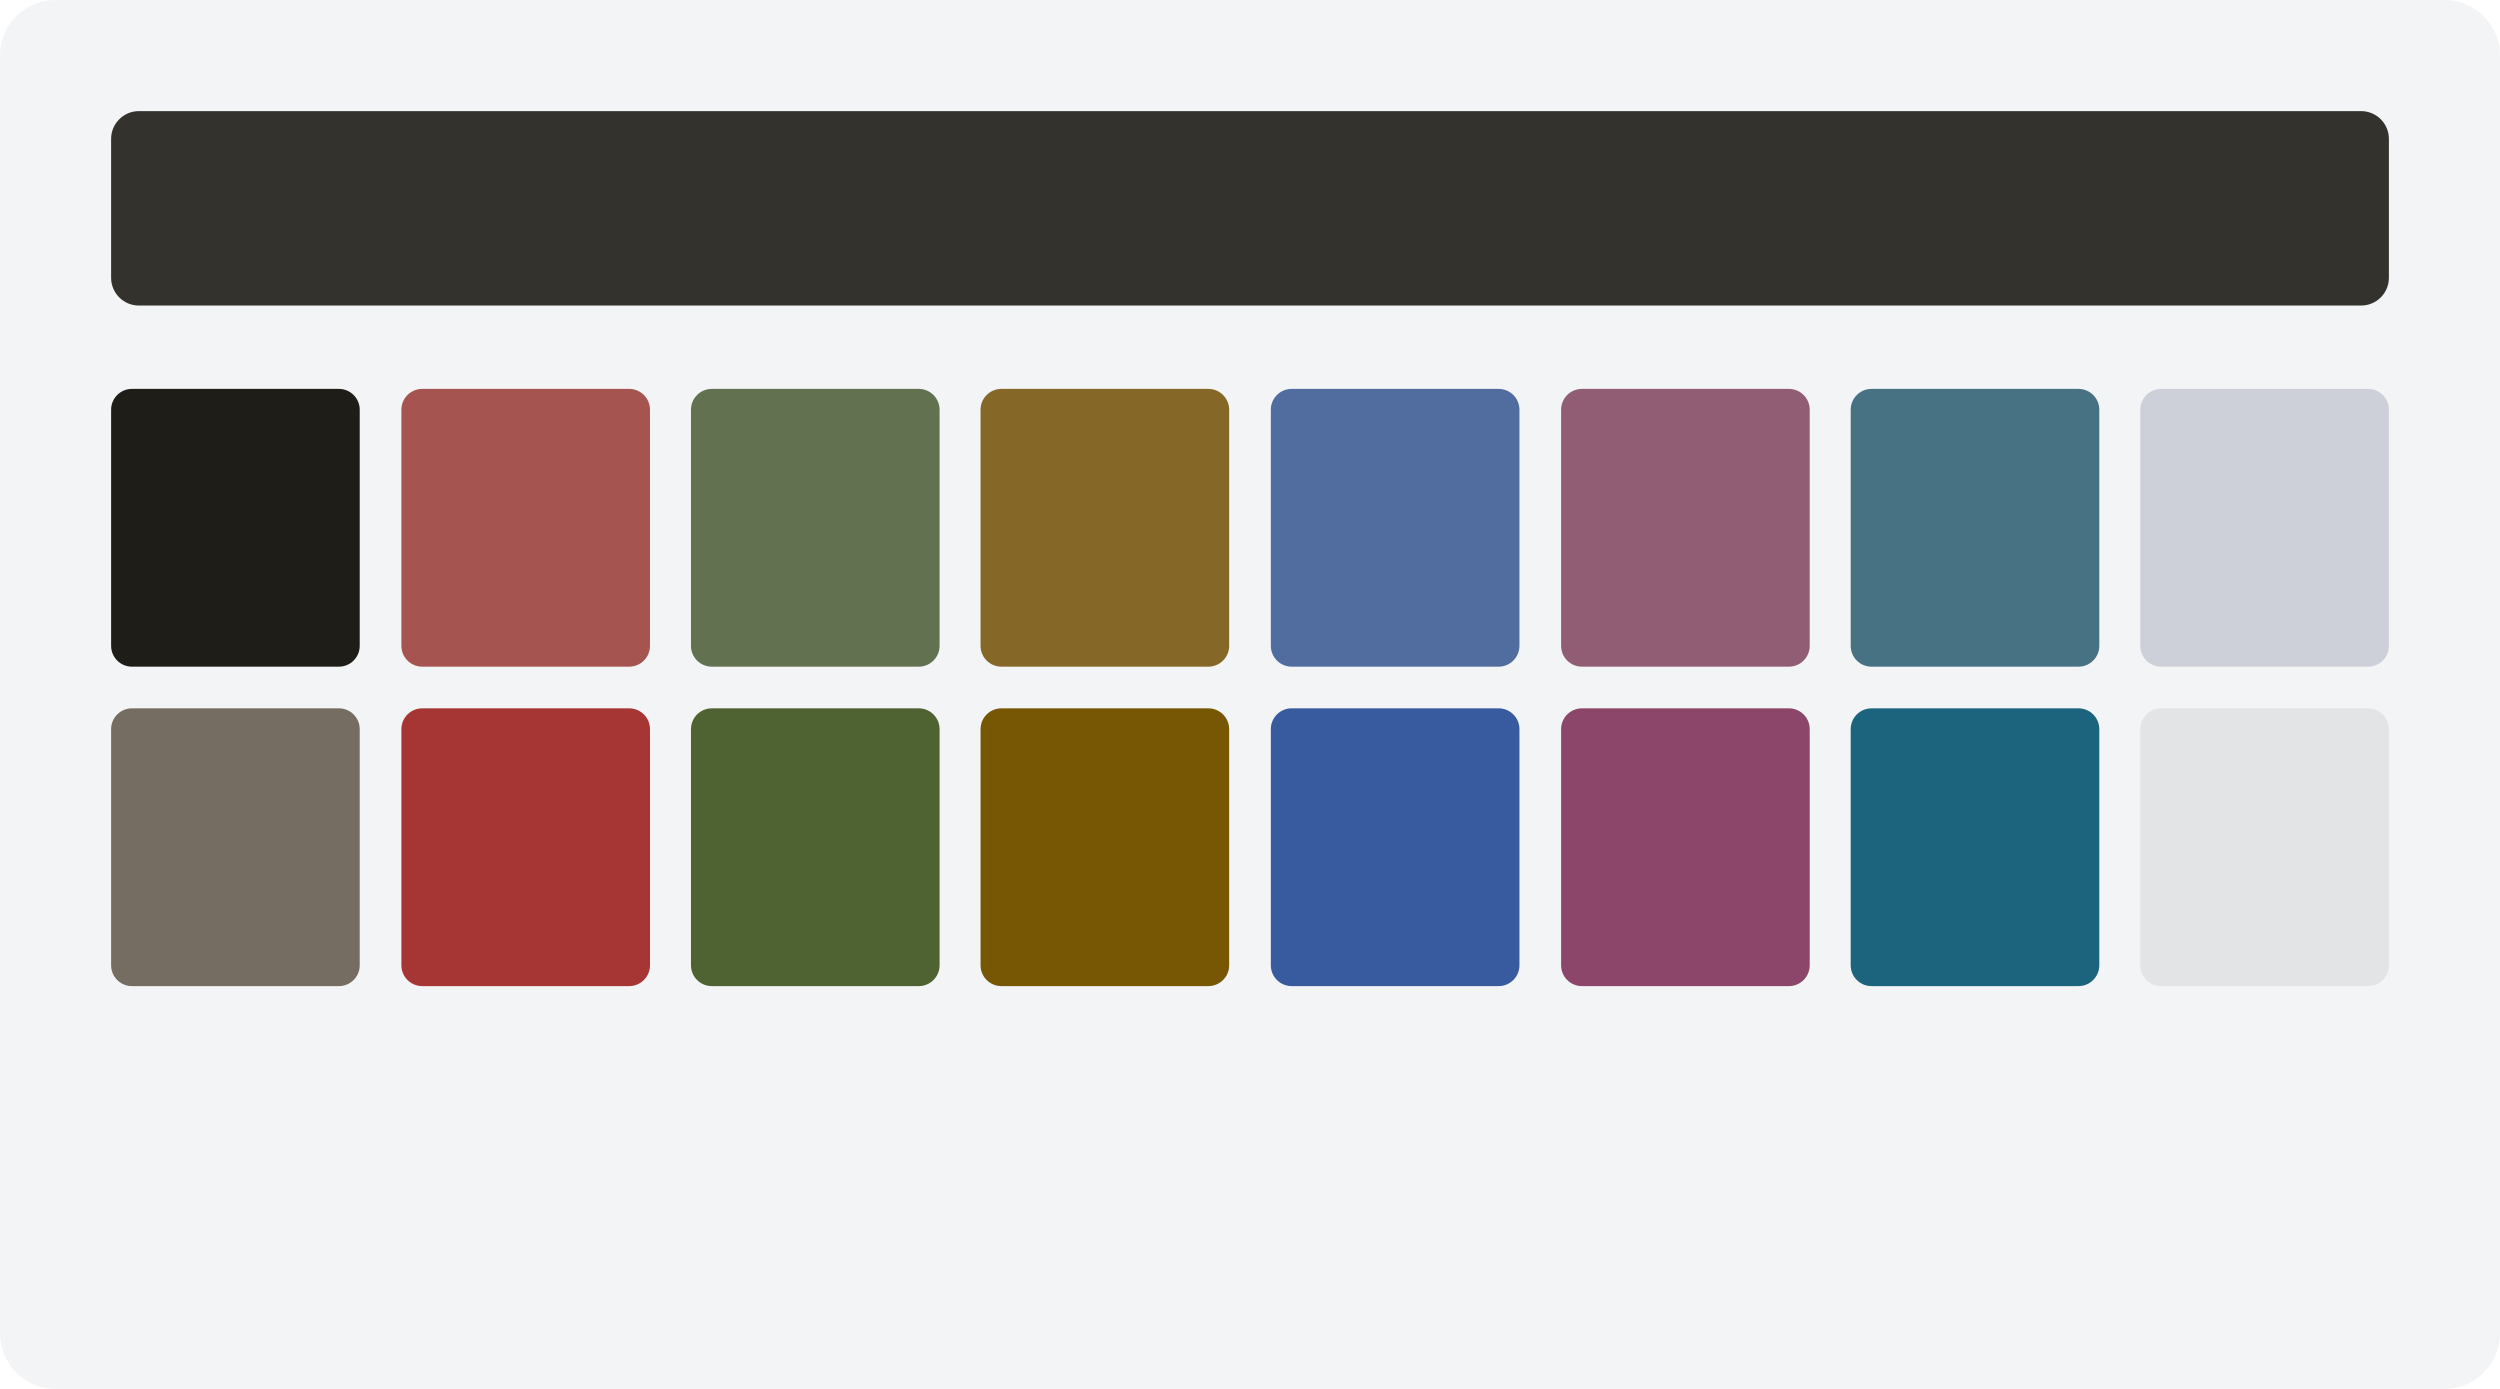
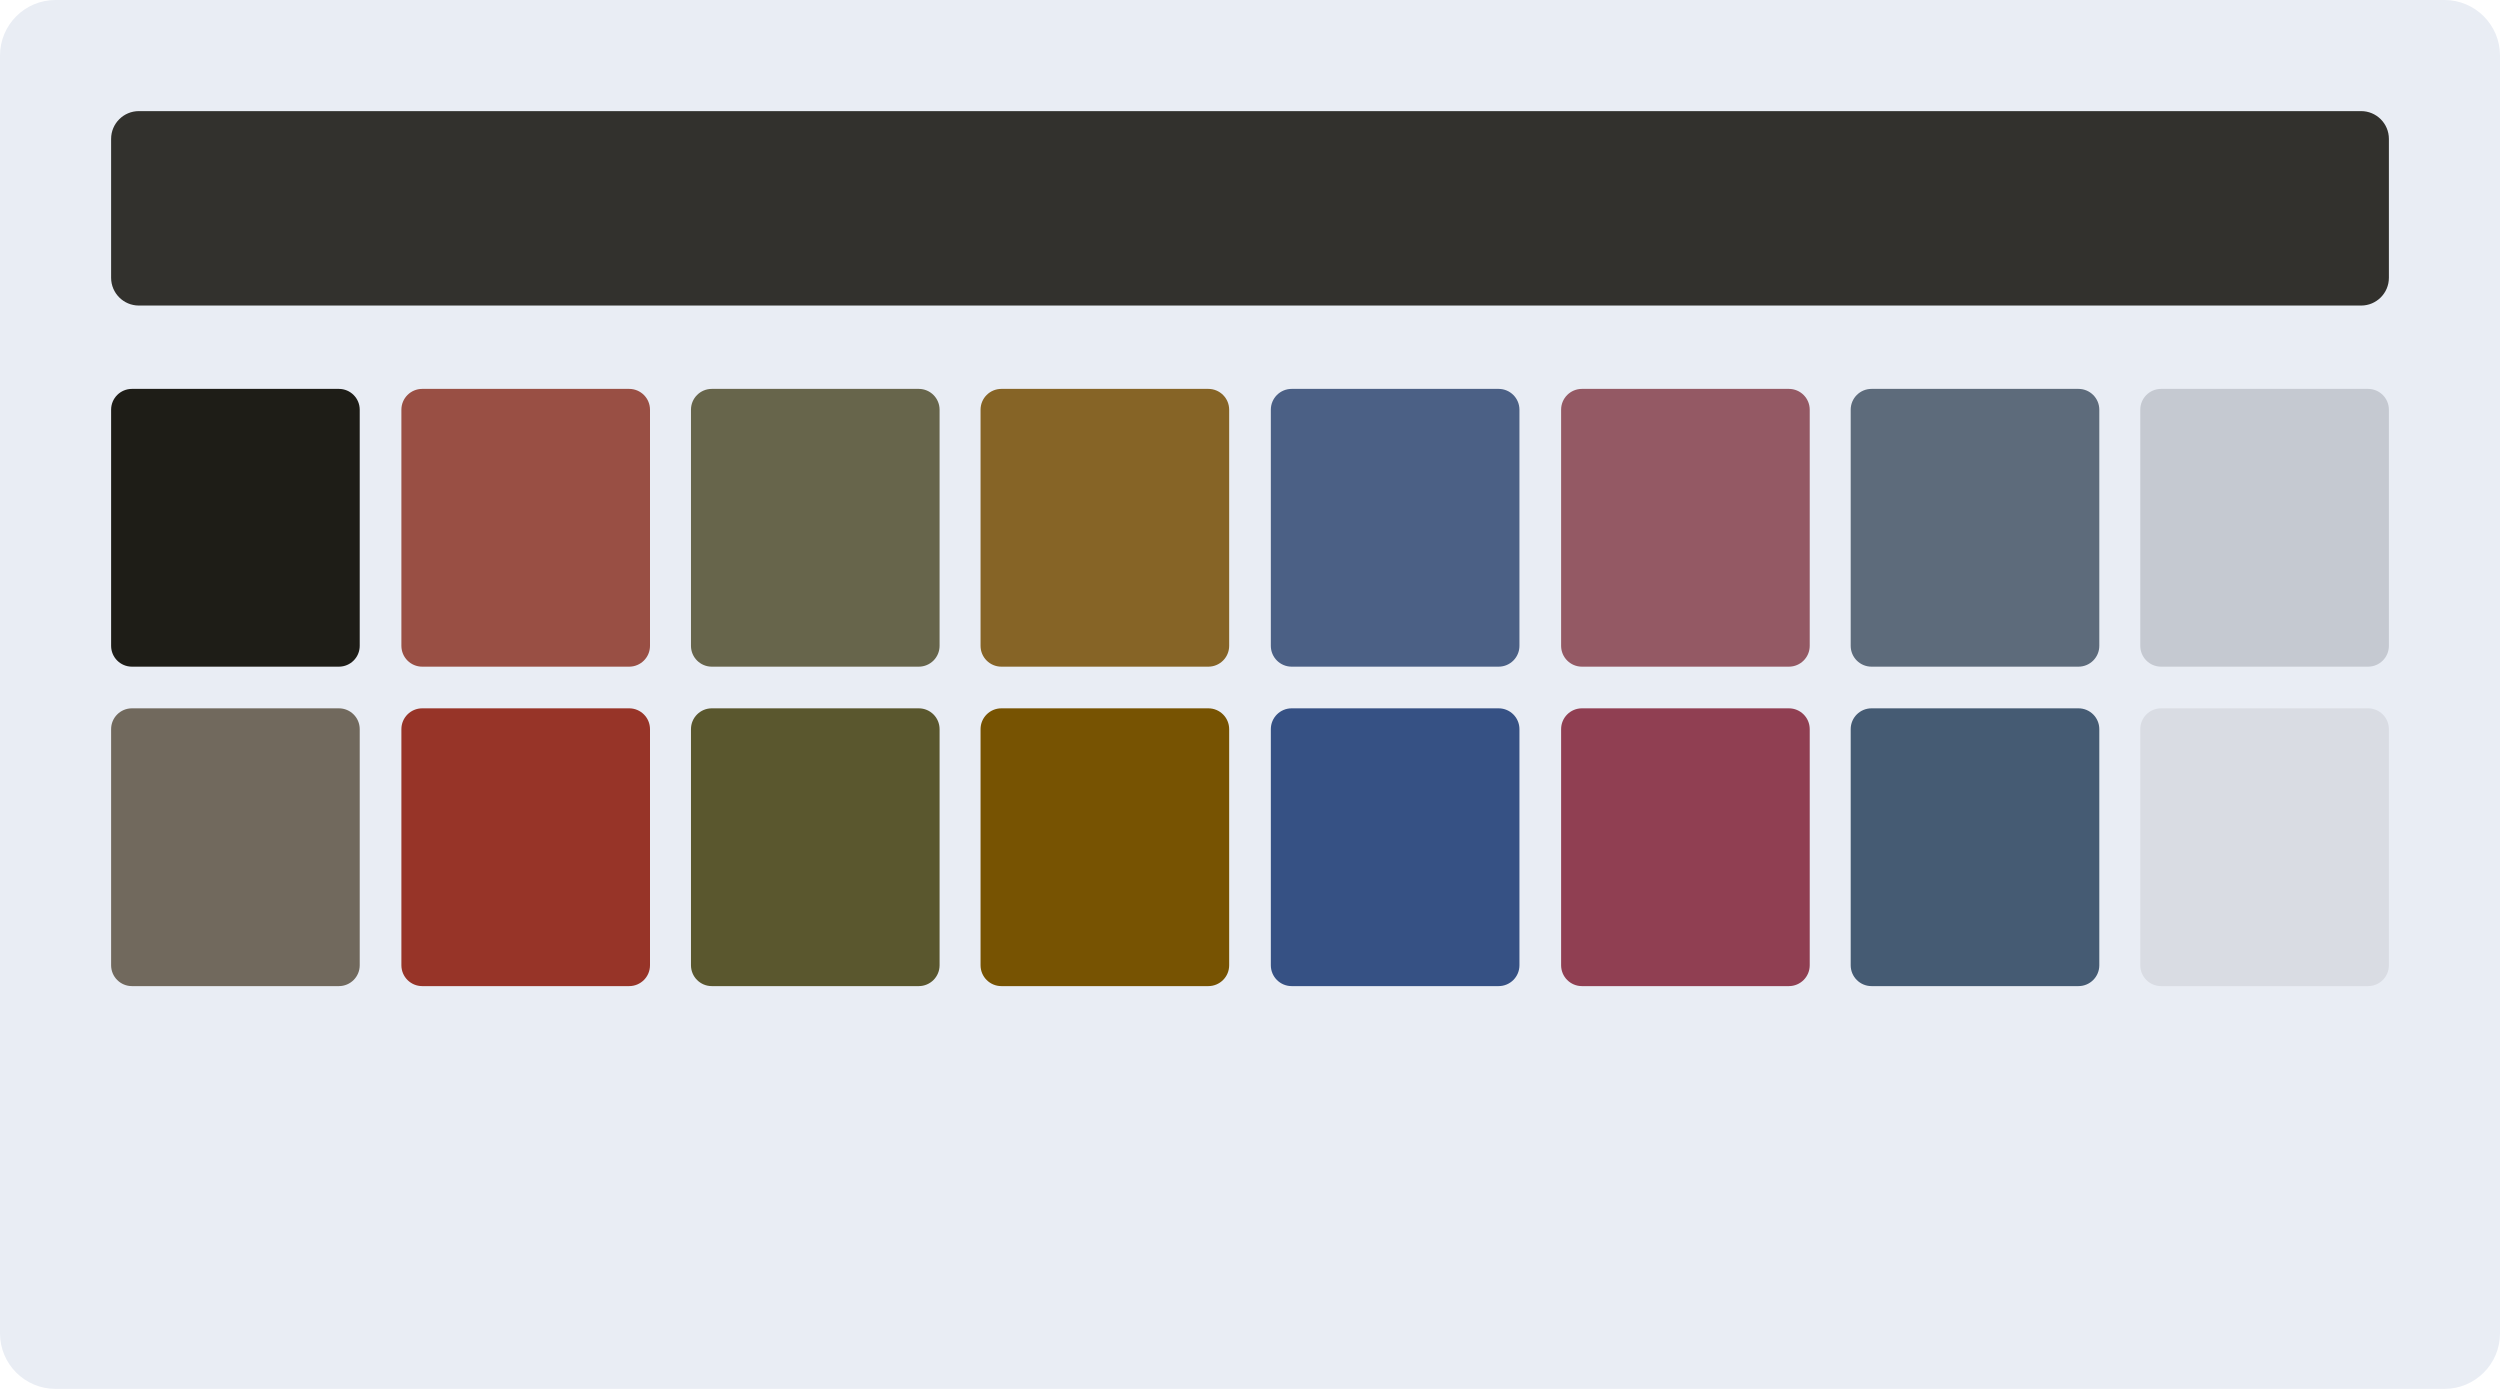
<svg xmlns="http://www.w3.org/2000/svg" width="360" height="200" viewBox="0 0 360 200">
-   <rect width="360" height="200" rx="8" fill="#f3f4f6" />
+   <rect width="360" height="200" rx="8" fill="#e9edf4" />
  <rect x="16" y="16" width="328" height="28" rx="4" fill="#1e1d17" opacity="0.9" />
  <rect x="16.0" y="56" width="35.8" height="40" rx="3" fill="#1e1d17" />
-   <rect x="57.8" y="56" width="35.8" height="40" rx="3" fill="#a6544f" />
-   <rect x="99.5" y="56" width="35.8" height="40" rx="3" fill="#62714f" />
-   <rect x="141.2" y="56" width="35.8" height="40" rx="3" fill="#856827" />
-   <rect x="183.0" y="56" width="35.8" height="40" rx="3" fill="#516c9e" />
-   <rect x="224.8" y="56" width="35.8" height="40" rx="3" fill="#905d75" />
-   <rect x="266.5" y="56" width="35.8" height="40" rx="3" fill="#477284" />
-   <rect x="308.2" y="56" width="35.8" height="40" rx="3" fill="#cdd0d8" />
-   <rect x="16.0" y="102" width="35.8" height="40" rx="3" fill="#756d61" />
-   <rect x="57.8" y="102" width="35.8" height="40" rx="3" fill="#a53634" />
-   <rect x="99.5" y="102" width="35.8" height="40" rx="3" fill="#4e6331" />
-   <rect x="141.2" y="102" width="35.8" height="40" rx="3" fill="#775704" />
-   <rect x="183.0" y="102" width="35.8" height="40" rx="3" fill="#385b9f" />
-   <rect x="224.8" y="102" width="35.8" height="40" rx="3" fill="#8b4669" />
-   <rect x="266.5" y="102" width="35.8" height="40" rx="3" fill="#1c647d" />
-   <rect x="308.2" y="102" width="35.8" height="40" rx="3" fill="#e3e4e6" />
+   <rect x="57.8" y="56" width="35.8" height="40" rx="3" fill="#994f44" />
+   <rect x="99.5" y="56" width="35.8" height="40" rx="3" fill="#67654b" />
+   <rect x="141.2" y="56" width="35.8" height="40" rx="3" fill="#866426" />
+   <rect x="183.0" y="56" width="35.8" height="40" rx="3" fill="#4b6085" />
+   <rect x="224.8" y="56" width="35.8" height="40" rx="3" fill="#945964" />
+   <rect x="266.5" y="56" width="35.8" height="40" rx="3" fill="#5d6b7b" />
+   <rect x="308.2" y="56" width="35.8" height="40" rx="3" fill="#c5c9d1" />
+   <rect x="16.0" y="102" width="35.8" height="40" rx="3" fill="#71695d" />
+   <rect x="57.8" y="102" width="35.8" height="40" rx="3" fill="#973428" />
+   <rect x="99.5" y="102" width="35.8" height="40" rx="3" fill="#5a572e" />
+   <rect x="141.2" y="102" width="35.8" height="40" rx="3" fill="#775302" />
+   <rect x="183.0" y="102" width="35.8" height="40" rx="3" fill="#365184" />
+   <rect x="224.8" y="102" width="35.8" height="40" rx="3" fill="#903f52" />
+   <rect x="266.5" y="102" width="35.8" height="40" rx="3" fill="#455b73" />
+   <rect x="308.2" y="102" width="35.8" height="40" rx="3" fill="#d9dce3" />
</svg>
